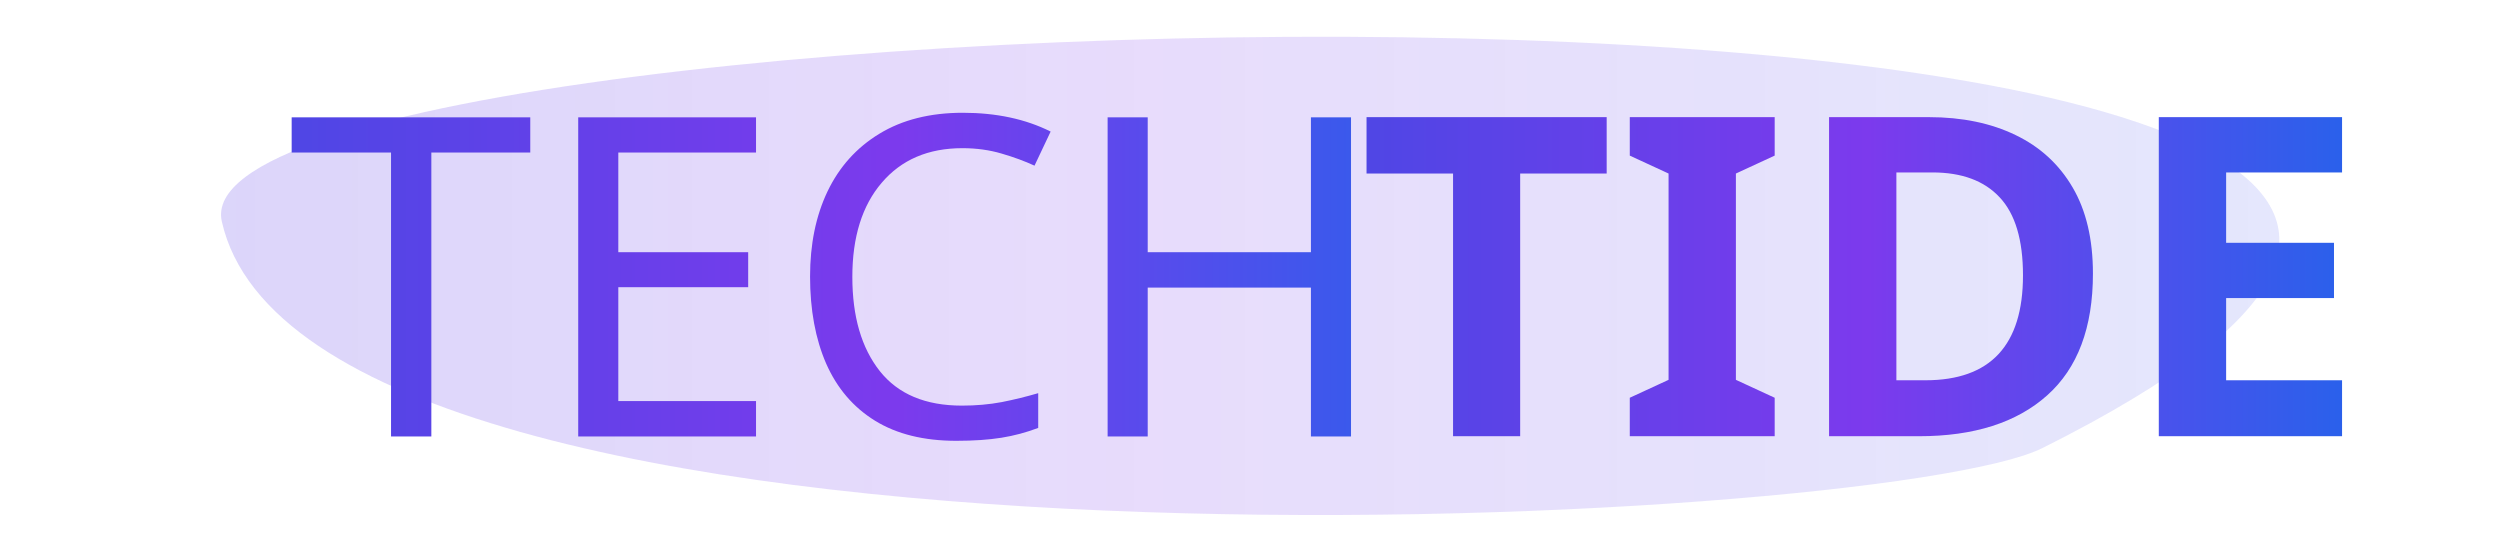
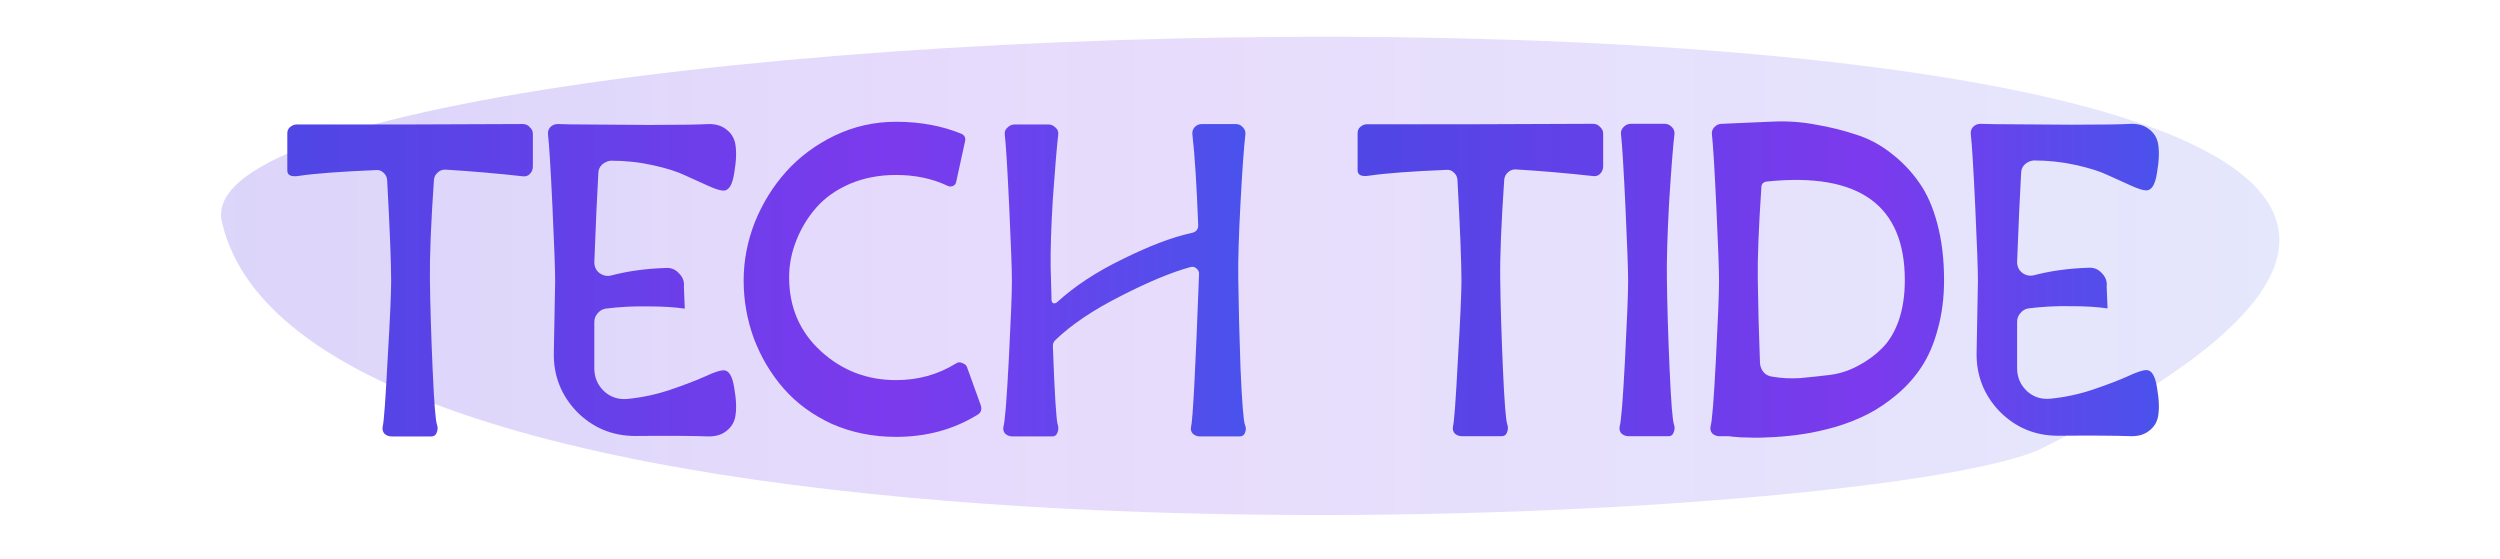
<svg xmlns="http://www.w3.org/2000/svg" xmlns:xlink="http://www.w3.org/1999/xlink" width="179" height="40" viewBox="0 0 179 40" version="1.1" id="svg8">
  <defs id="defs6">
    <linearGradient id="textGradient" x1="0" y1="0" x2="1" y2="0">
      <stop offset="0%" style="stop-color:#4f46e5;stop-opacity:1" id="stop1">
        <animate attributeName="stop-color" values="#4f46e5;#7c3aed;#2563eb;#4f46e5" dur="3s" repeatCount="indefinite" />
      </stop>
      <stop offset="50%" style="stop-color:#7c3aed;stop-opacity:1" id="stop2">
        <animate attributeName="stop-color" values="#7c3aed;#2563eb;#4f46e5;#7c3aed" dur="3s" repeatCount="indefinite" />
      </stop>
      <stop offset="100%" style="stop-color:#2563eb;stop-opacity:1" id="stop3">
        <animate attributeName="stop-color" values="#2563eb;#4f46e5;#7c3aed;#2563eb" dur="3s" repeatCount="indefinite" />
      </stop>
    </linearGradient>
    <linearGradient id="waveGradient" x1="0" y1="116.189" x2="77.46" y2="116.189" gradientTransform="matrix(2.96135,0,0,0.4355379,-13.95126,-47.47324)" gradientUnits="userSpaceOnUse">
      <stop offset="0%" style="stop-color:#4f46e5;stop-opacity:0.8" id="stop4" />
      <stop offset="0.409" style="stop-color:#7c3aed;stop-opacity:0.6" id="stop5" />
      <stop offset="100%" style="stop-color:#2563eb;stop-opacity:0.4" id="stop6" />
    </linearGradient>
    <linearGradient xlink:href="#textGradient" id="linearGradient8" x1="77.329" y1="32.643" x2="117.29" y2="32.643" gradientTransform="matrix(1.812424,0,0,0.5501304,-42.44607,-8.755149)" gradientUnits="userSpaceOnUse" />
    <linearGradient xlink:href="#textGradient" id="linearGradient9" x1="10.405" y1="34.549" x2="54.738" y2="34.549" gradientTransform="matrix(1.953905,0,0,0.5102958,0.6322516,-8.73915)" gradientUnits="userSpaceOnUse" />
  </defs>
  <path d="M 15.883,15.859 C 11.906,-1.873 223.438,-6.479 146.234,32.083 134.684,37.852 22.115,43.646 15.883,15.859 Z" fill="url(#waveGradient)" opacity="0.3" id="path6" style="fill:url(#waveGradient);stroke-width:1.136">
    <animateTransform attributeName="transform" type="translate" values="0,0;10,0;0,0" dur="4s" repeatCount="indefinite" />
  </path>
-   <text x="20.603" y="31.202" font-family="Arial, sans-serif" font-size="31.953px" font-weight="bold" fill="url(#textGradient)" id="text6" style="fill:url(#linearGradient9);stroke-width:0.999" transform="scale(0.9985337,1.001469)">
-     <tspan style="font-style:normal;font-variant:normal;font-weight:normal;font-stretch:normal;font-family:WaveContempo;-inkscape-font-specification:WaveContempo;fill:url(#linearGradient9);stroke-width:0.999" id="tspan1">TECH</tspan>
-   </text>
-   <text x="97.349" y="31.186" font-family="Arial, sans-serif" font-size="31.953px" font-weight="bold" fill="url(#textGradient)" id="text7" style="fill:url(#linearGradient8);stroke-width:0.999" transform="scale(0.9985337,1.001469)">
-     <tspan style="font-style:normal;font-variant:normal;font-weight:bold;font-stretch:normal;font-family:WaveContempo;-inkscape-font-specification:'WaveContempo Bold';fill:url(#linearGradient8);stroke-width:0.999" id="tspan2">TIDE</tspan>
-   </text>
+   <path style="font-size:31.953px;font-family:WaveContempo;-inkscape-font-specification:WaveContempo;fill:url(#linearGradient9);stroke-width:0.999" d="m 37.474,8.867 q 0.32,0 0.511,0.224 0.224,0.192 0.224,0.479 v 2.333 q 0,0.32 -0.224,0.543 -0.192,0.192 -0.479,0.16 -2.876,-0.32 -5.592,-0.479 -0.32,0 -0.543,0.224 -0.224,0.192 -0.256,0.511 -0.32,4.665 -0.288,7.094 0.032,2.716 0.192,6.391 0.16,3.643 0.32,4.026 0.096,0.288 -0.032,0.575 -0.096,0.256 -0.383,0.256 h -2.844 q -0.288,0 -0.511,-0.192 -0.192,-0.224 -0.128,-0.511 0.128,-0.479 0.351,-4.761 0.256,-4.314 0.256,-5.624 0,-1.981 -0.288,-7.253 -0.032,-0.32 -0.256,-0.511 -0.224,-0.224 -0.543,-0.192 -3.834,0.16 -5.528,0.415 -0.831,0.128 -0.831,-0.383 V 9.538 q 0,-0.288 0.192,-0.447 0.224,-0.192 0.479,-0.192 0.479,0 7.892,0 7.445,-0.032 8.308,-0.032 z M 51.885,26.473 q 0.575,0 0.767,1.278 0.224,1.278 0.064,2.077 -0.128,0.607 -0.639,0.991 -0.479,0.383 -1.246,0.383 -1.757,-0.064 -5.272,-0.032 -2.46,0 -4.186,-1.725 -1.694,-1.757 -1.662,-4.186 0.096,-4.601 0.096,-5.144 0,-1.214 -0.192,-5.304 -0.192,-4.09 -0.32,-5.208 -0.032,-0.288 0.16,-0.511 0.224,-0.224 0.543,-0.224 0.831,0.032 2.045,0.032 1.246,0 4.473,0.032 3.259,0 4.314,-0.064 0.767,0 1.246,0.383 0.511,0.383 0.639,0.991 0.16,0.799 -0.064,2.109 -0.192,1.278 -0.767,1.278 -0.351,0 -1.118,-0.351 -0.767,-0.351 -1.63,-0.735 -0.863,-0.415 -2.333,-0.735 -1.438,-0.32 -3.004,-0.32 -0.351,0.032 -0.639,0.288 -0.256,0.256 -0.256,0.607 -0.128,2.205 -0.288,6.359 0,0.479 0.351,0.767 0.383,0.288 0.831,0.192 1.821,-0.479 3.962,-0.543 0.543,-0.032 0.927,0.383 0.415,0.415 0.351,0.959 l 0.064,1.566 q -1.086,-0.16 -2.62,-0.16 -1.534,-0.032 -3.067,0.16 -0.351,0.064 -0.575,0.351 -0.224,0.256 -0.224,0.607 0,0.735 0,3.323 0,0.959 0.703,1.63 0.703,0.639 1.694,0.543 1.598,-0.16 3.099,-0.671 1.502,-0.511 2.428,-0.927 0.959,-0.447 1.342,-0.447 z m 17.478,-0.16 0.959,2.652 q 0.16,0.479 -0.256,0.703 -2.556,1.566 -5.815,1.566 -2.492,0 -4.601,-0.927 -2.077,-0.959 -3.451,-2.524 -1.374,-1.566 -2.141,-3.579 -0.735,-2.013 -0.735,-4.154 0,-2.109 0.799,-4.154 0.831,-2.045 2.237,-3.611 1.438,-1.598 3.483,-2.588 2.077,-0.991 4.41,-0.991 2.588,0 4.697,0.863 0.32,0.16 0.256,0.511 l -0.639,2.908 q -0.032,0.224 -0.256,0.32 -0.192,0.064 -0.383,-0.032 -1.63,-0.767 -3.675,-0.767 -1.821,0 -3.323,0.639 -1.47,0.639 -2.396,1.694 -0.927,1.054 -1.438,2.365 -0.511,1.278 -0.511,2.62 0,3.195 2.269,5.272 2.269,2.077 5.4,2.077 2.365,0 4.282,-1.182 0.224,-0.16 0.479,-0.032 0.288,0.096 0.351,0.351 z m 19.907,4.058 q 0.128,0.288 0,0.575 -0.096,0.256 -0.383,0.256 h -2.844 q -0.288,0 -0.511,-0.192 -0.192,-0.224 -0.128,-0.479 0.192,-0.735 0.575,-10.96 0,-0.224 -0.192,-0.383 -0.192,-0.16 -0.415,-0.096 -2.013,0.543 -5.017,2.077 -2.972,1.502 -4.665,3.131 -0.224,0.192 -0.192,0.511 0.192,5.176 0.351,5.56 0.096,0.288 -0.032,0.575 -0.096,0.256 -0.351,0.256 H 72.591 q -0.288,0 -0.511,-0.192 -0.192,-0.224 -0.128,-0.511 0.16,-0.479 0.383,-4.761 0.224,-4.314 0.224,-5.624 0,-1.214 -0.192,-5.304 -0.192,-4.09 -0.32,-5.208 -0.032,-0.288 0.192,-0.479 0.224,-0.224 0.511,-0.224 h 2.428 q 0.288,0 0.511,0.224 0.224,0.192 0.192,0.479 -0.16,1.438 -0.383,4.569 -0.192,3.099 -0.16,4.985 0,0.288 0.064,2.301 0,0.16 0.128,0.224 0.128,0.032 0.256,-0.064 1.885,-1.725 4.729,-3.099 2.844,-1.406 4.889,-1.853 0.543,-0.096 0.511,-0.607 -0.16,-4.25 -0.415,-6.455 -0.032,-0.288 0.16,-0.511 0.224,-0.224 0.511,-0.224 h 2.428 q 0.32,0 0.511,0.224 0.224,0.224 0.192,0.511 -0.16,1.342 -0.351,4.889 -0.192,3.547 -0.16,5.464 0.032,2.716 0.16,6.391 0.16,3.643 0.32,4.026 z" id="text6" transform="scale(0.9985337,1.001469)" aria-label="TECH" />
+   <path style="font-weight:bold;font-size:31.953px;font-family:WaveContempo;-inkscape-font-specification:'WaveContempo Bold';fill:url(#linearGradient8);stroke-width:0.999" d="m 114.22,8.851 q 0.32,0 0.511,0.224 0.224,0.192 0.224,0.479 v 2.333 q 0,0.32 -0.224,0.543 -0.192,0.192 -0.479,0.16 -2.876,-0.32 -5.592,-0.479 -0.32,0 -0.543,0.224 -0.224,0.192 -0.256,0.511 -0.32,4.665 -0.288,7.094 0.032,2.716 0.192,6.391 0.16,3.643 0.32,4.026 0.096,0.288 -0.032,0.575 -0.096,0.256 -0.383,0.256 h -2.844 q -0.288,0 -0.511,-0.192 -0.192,-0.224 -0.128,-0.511 0.128,-0.479 0.351,-4.761 0.256,-4.314 0.256,-5.624 0,-1.981 -0.288,-7.253 -0.032,-0.32 -0.256,-0.511 -0.224,-0.224 -0.543,-0.192 -3.834,0.16 -5.528,0.415 -0.831,0.128 -0.831,-0.383 V 9.522 q 0,-0.288 0.192,-0.447 0.224,-0.192 0.479,-0.192 0.479,0 7.892,0 7.445,-0.032 8.308,-0.032 z m 2.716,0 h 2.428 q 0.288,0 0.511,0.224 0.224,0.224 0.192,0.511 -0.16,1.342 -0.383,4.889 -0.192,3.547 -0.16,5.464 0.032,2.716 0.192,6.391 0.16,3.643 0.32,4.026 0.096,0.288 -0.032,0.575 -0.096,0.256 -0.351,0.256 h -2.876 q -0.288,0 -0.511,-0.192 -0.192,-0.224 -0.128,-0.511 0.16,-0.479 0.383,-4.761 0.224,-4.314 0.224,-5.624 0,-1.214 -0.192,-5.304 -0.192,-4.09 -0.32,-5.208 -0.032,-0.288 0.192,-0.511 0.224,-0.224 0.511,-0.224 z m 7.285,-0.032 q 1.47,-0.064 2.972,-0.128 1.534,-0.064 3.036,0.224 1.502,0.256 2.844,0.703 1.342,0.415 2.492,1.31 1.182,0.895 2.013,2.077 0.863,1.182 1.342,3.004 0.479,1.789 0.479,4.026 0,1.885 -0.447,3.483 -0.415,1.566 -1.15,2.684 -0.703,1.086 -1.757,1.981 -1.022,0.863 -2.077,1.406 -1.054,0.543 -2.333,0.927 -1.246,0.351 -2.301,0.511 -1.022,0.16 -2.141,0.224 -1.086,0.064 -1.757,0.032 -0.639,0 -1.214,-0.064 -0.096,0 -0.192,-0.032 h -0.735 q -0.288,0 -0.511,-0.192 -0.192,-0.224 -0.128,-0.511 0.16,-0.479 0.383,-4.761 0.224,-4.314 0.224,-5.624 0,-1.214 -0.192,-5.304 -0.192,-4.09 -0.32,-5.208 -0.032,-0.288 0.192,-0.511 0.224,-0.224 0.511,-0.224 0.703,-0.032 0.767,-0.032 z m 2.908,18.117 q 0.927,0.16 1.949,0.096 1.054,-0.096 2.109,-0.224 1.054,-0.128 2.013,-0.639 0.991,-0.511 1.725,-1.246 0.767,-0.735 1.214,-1.981 0.447,-1.278 0.447,-2.908 0,-8.052 -9.842,-7.062 -0.447,0.032 -0.447,0.447 -0.288,4.314 -0.256,6.518 0.032,2.684 0.16,6.039 0.032,0.383 0.288,0.671 0.256,0.256 0.639,0.288 z m 26.777,-0.479 q 0.575,0 0.767,1.278 0.224,1.278 0.064,2.077 -0.128,0.607 -0.639,0.991 -0.479,0.383 -1.246,0.383 -1.757,-0.064 -5.272,-0.032 -2.46,0 -4.186,-1.725 -1.694,-1.757 -1.662,-4.186 0.096,-4.601 0.096,-5.144 0,-1.214 -0.192,-5.304 -0.192,-4.09 -0.32,-5.208 -0.032,-0.288 0.16,-0.511 0.224,-0.224 0.543,-0.224 0.831,0.032 2.045,0.032 1.246,0 4.473,0.032 3.259,0 4.314,-0.064 0.767,0 1.246,0.383 0.511,0.383 0.639,0.991 0.16,0.799 -0.064,2.109 -0.192,1.278 -0.767,1.278 -0.351,0 -1.118,-0.351 -0.767,-0.351 -1.63,-0.735 -0.863,-0.415 -2.333,-0.735 -1.438,-0.32 -3.004,-0.32 -0.351,0.032 -0.639,0.288 -0.256,0.256 -0.256,0.607 -0.128,2.205 -0.288,6.359 0,0.479 0.351,0.767 0.383,0.288 0.831,0.192 1.821,-0.479 3.962,-0.543 0.543,-0.032 0.927,0.383 0.415,0.415 0.351,0.959 l 0.064,1.566 q -1.086,-0.16 -2.62,-0.16 -1.534,-0.032 -3.067,0.16 -0.351,0.064 -0.575,0.351 -0.224,0.256 -0.224,0.607 0,0.735 0,3.323 0,0.959 0.703,1.63 0.703,0.639 1.694,0.543 1.598,-0.16 3.099,-0.671 1.502,-0.511 2.428,-0.927 0.959,-0.447 1.342,-0.447 z" id="text7" transform="scale(0.9985337,1.001469)" aria-label="TIDE" />
</svg>
